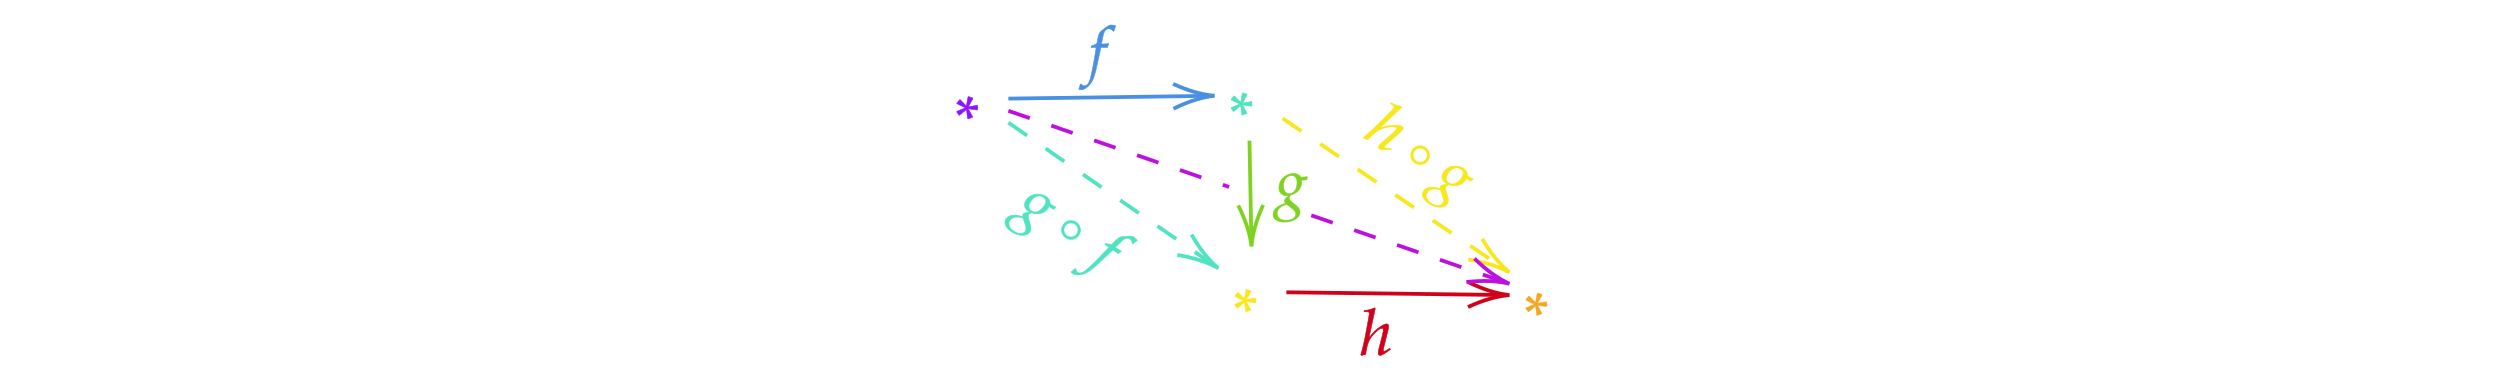
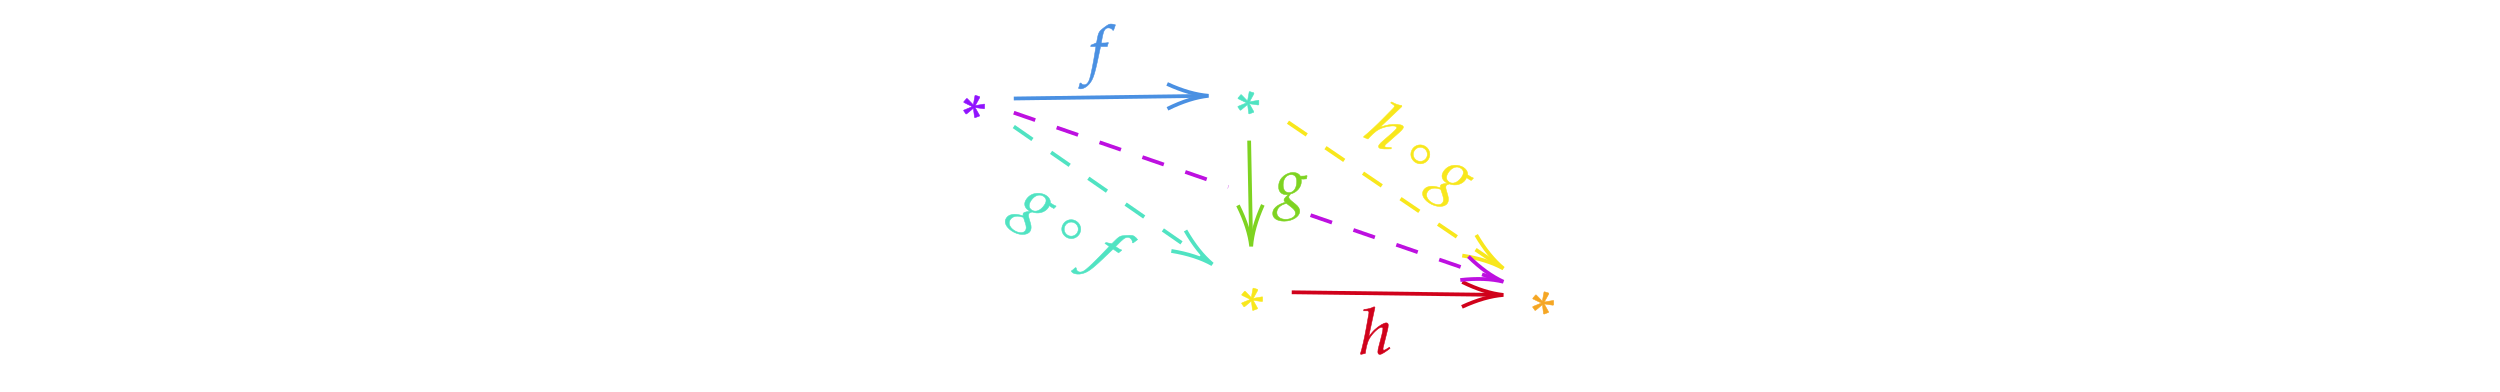
- <svg xmlns="http://www.w3.org/2000/svg" x="0" y="0" width="661.267" height="103.433" style="         width:661.267px;         height:103.433px;         background: transparent;         fill: none; ">
+ <svg xmlns="http://www.w3.org/2000/svg" x="0" y="0" width="661.433" height="103.6" style="         width:661.433px;         height:103.6px;         background: transparent;         fill: none; ">
  <svg class="role-diagram-draw-area">
    <g class="shapes-region" style="stroke: black; fill: none;">
      <g />
    </g>
    <g>
      <g class="connection-group">
        <g class="arrow-line">
-           <path class="connection real" stroke-dasharray="" d="  M266.72,26.08 L319.26,25.35" style="stroke: rgb(74, 144, 226); stroke-opacity: 1; stroke-width: 1px; fill: none; fill-opacity: 1;" />
-           <g stroke="rgb(74,144,226)" stroke-opacity="1" transform="matrix(-0.9999049,0.01378766,-0.01378766,-0.9999049,321.263,25.32406)" style="stroke: rgb(74, 144, 226); stroke-width: 1px;">
+           <path class="connection real" stroke-dasharray="" d="  M268.22,26.06 L317.76,25.37" style="stroke: rgb(74, 144, 226); stroke-opacity: 1; stroke-width: 1px; fill: none; fill-opacity: 1;" />
+           <g stroke="rgb(74,144,226)" stroke-opacity="1" transform="matrix(-0.9999049,0.01378766,-0.01378766,-0.9999049,319.763,25.34474)" style="stroke: rgb(74, 144, 226); stroke-width: 1px;">
            <path d=" M10.93,-3.29 Q4.96,-0.45 0,0 Q4.96,0.45 10.93,3.29" />
          </g>
        </g>
      </g>
      <g class="connection-group">
        <g class="arrow-line">
          <path class="connection real" stroke-dasharray="" d="  M330.49,37.2 L330.99,63.2" style="stroke: rgb(126, 211, 33); stroke-opacity: 1; stroke-width: 1px; fill: none; fill-opacity: 1;" />
          <g stroke="rgb(126,211,33)" stroke-opacity="1" transform="matrix(-0.01919744,-0.9998157,0.9998157,-0.01919744,331.0322,65.2)" style="stroke: rgb(126, 211, 33); stroke-width: 1px;">
            <path d=" M10.93,-3.29 Q4.96,-0.45 0,0 Q4.96,0.45 10.93,3.29" />
          </g>
        </g>
      </g>
      <g class="connection-group">
        <g class="arrow-line">
-           <path class="connection real" stroke-dasharray="6 6" d="  M266.72,32.44 L320.62,69.82" style="stroke: rgb(80, 227, 194); stroke-opacity: 1; stroke-width: 1px; fill: none; fill-opacity: 1;" />
-           <g stroke="rgb(80,227,194)" stroke-opacity="1" transform="matrix(-0.8217464,-0.5698533,0.5698533,-0.8217464,322.263,70.95902)" style="stroke: rgb(80, 227, 194); stroke-width: 1px;">
+           <path class="connection real" stroke-dasharray="6 6" d="  M268.22,33.48 L319.12,68.78" style="stroke: rgb(80, 227, 194); stroke-opacity: 1; stroke-width: 1px; fill: none; fill-opacity: 1;" />
+           <g stroke="rgb(80,227,194)" stroke-opacity="1" transform="matrix(-0.8217464,-0.5698533,0.5698533,-0.8217464,320.763,69.91886)" style="stroke: rgb(80, 227, 194); stroke-width: 1px;">
            <path d=" M10.93,-3.29 Q4.96,-0.45 0,0 Q4.96,0.45 10.93,3.29" />
          </g>
        </g>
      </g>
      <g class="connection-group">
        <g class="arrow-line">
-           <path class="connection real" stroke-dasharray="" d="  M340.26,77.31 L397.26,78.03" style="stroke: rgb(208, 2, 27); stroke-opacity: 1; stroke-width: 1px; fill: none; fill-opacity: 1;" />
-           <g stroke="rgb(208,2,27)" stroke-opacity="1" transform="matrix(-0.999921,-0.01256604,0.01256604,-0.999921,399.263,78.05368)" style="stroke: rgb(208, 2, 27); stroke-width: 1px;">
+           <path class="connection real" stroke-dasharray="" d="  M341.76,77.33 L395.76,78.01" style="stroke: rgb(208, 2, 27); stroke-opacity: 1; stroke-width: 1px; fill: none; fill-opacity: 1;" />
+           <g stroke="rgb(208,2,27)" stroke-opacity="1" transform="matrix(-0.999921,-0.01256604,0.01256604,-0.999921,397.763,78.03485)" style="stroke: rgb(208, 2, 27); stroke-width: 1px;">
            <path d=" M10.93,-3.29 Q4.96,-0.45 0,0 Q4.96,0.45 10.93,3.29" />
          </g>
        </g>
      </g>
      <g class="connection-group">
        <g class="arrow-line">
-           <path class="connection real" stroke-dasharray="6 6" d="  M339.26,31.31 L397.61,70.93" style="stroke: rgb(248, 231, 28); stroke-opacity: 1; stroke-width: 1px; fill: none; fill-opacity: 1;" />
-           <g stroke="rgb(248,231,28)" stroke-opacity="1" transform="matrix(-0.8272767,-0.5617946,0.5617946,-0.8272767,399.263,72.05513)" style="stroke: rgb(248, 231, 28); stroke-width: 1px;">
+           <path class="connection real" stroke-dasharray="6 6" d="  M340.76,32.33 L396.11,69.91" style="stroke: rgb(248, 231, 28); stroke-opacity: 1; stroke-width: 1px; fill: none; fill-opacity: 1;" />
+           <g stroke="rgb(248,231,28)" stroke-opacity="1" transform="matrix(-0.8272767,-0.5617946,0.5617946,-0.8272767,397.763,71.03654)" style="stroke: rgb(248, 231, 28); stroke-width: 1px;">
            <path d=" M10.93,-3.29 Q4.96,-0.45 0,0 Q4.96,0.45 10.93,3.29" />
          </g>
        </g>
      </g>
      <g class="connection-group">
        <g class="arrow-line">
-           <path class="connection real" stroke-dasharray="6 6" d="  M266.72,29.31 L325.1,49.46 M346.84,56.96 L397.37,74.41" style="stroke: rgb(189, 16, 224); stroke-opacity: 1; stroke-width: 1px; fill: none; fill-opacity: 1;" />
-           <g stroke="rgb(189,16,224)" stroke-opacity="1" transform="matrix(-0.9452911,-0.3262282,0.3262282,-0.9452911,399.263,75.05998)" style="stroke: rgb(189, 16, 224); stroke-width: 1px;">
+           <path class="connection real" stroke-dasharray="6 6" d="  M268.22,29.82 L325,49.43 M346.74,56.93 L395.87,73.89" style="stroke: rgb(189, 16, 224); stroke-opacity: 1; stroke-width: 1px; fill: none; fill-opacity: 1;" />
+           <g stroke="rgb(189,16,224)" stroke-opacity="1" transform="matrix(-0.9452911,-0.3262282,0.3262282,-0.9452911,397.763,74.5422)" style="stroke: rgb(189, 16, 224); stroke-width: 1px;">
            <path d=" M10.93,-3.29 Q4.96,-0.45 0,0 Q4.96,0.45 10.93,3.29" />
          </g>
        </g>
      </g>
    </g>
    <g />
    <g />
  </svg>
  <svg width="660" height="102.167" style="width:660px;height:102.167px;font-family:Asana-Math, Asana;background:transparent;">
    <g>
      <g>
        <g>
-           <g transform="matrix(1,0,0,1,252.5,33.06665)">
-             <path transform="matrix(0.017,0,0,-0.017,0,0)" d="M168 267L37 213L32 204L68 153L78 153L184 241L202 99L212 95L280 121L280 131L212 253L350 233L359 241L359 303L353 307L214 283L283 408L280 423L218 442L209 438L183 295L88 393L78 393L34 341L37 331Z" stroke="rgb(144,19,254)" stroke-opacity="1" stroke-width="8" fill="rgb(144,19,254)" fill-opacity="1" />
+           <g transform="matrix(1,0,0,1,254.4166,32.81665)">
+             <path transform="matrix(0.017,0,0,-0.017,0,0)" d="M358 245L358 307L352 311L213 287L282 412L279 427L217 446L208 442L182 299L87 397L77 397L33 345L36 335L167 271L36 217L31 208L67 157L77 157L183 245L201 103L211 99L279 125L279 135L211 257L349 237Z" stroke="rgb(144,19,254)" stroke-opacity="1" stroke-width="8" fill="rgb(144,19,254)" fill-opacity="1" />
          </g>
        </g>
      </g>
    </g>
    <g>
      <g>
        <g>
-           <g transform="matrix(1,0,0,1,325.05,32.06665)">
-             <path transform="matrix(0.017,0,0,-0.017,0,0)" d="M168 267L37 213L32 204L68 153L78 153L184 241L202 99L212 95L280 121L280 131L212 253L350 233L359 241L359 303L353 307L214 283L283 408L280 423L218 442L209 438L183 295L88 393L78 393L34 341L37 331Z" stroke="rgb(80,227,194)" stroke-opacity="1" stroke-width="8" fill="rgb(80,227,194)" fill-opacity="1" />
+           <g transform="matrix(1,0,0,1,326.9667,31.81665)">
+             <path transform="matrix(0.017,0,0,-0.017,0,0)" d="M358 245L358 307L352 311L213 287L282 412L279 427L217 446L208 442L182 299L87 397L77 397L33 345L36 335L167 271L36 217L31 208L67 157L77 157L183 245L201 103L211 99L279 125L279 135L211 257L349 237Z" stroke="rgb(80,227,194)" stroke-opacity="1" stroke-width="8" fill="rgb(80,227,194)" fill-opacity="1" />
          </g>
        </g>
      </g>
    </g>
    <g>
      <g>
        <g>
-           <g transform="matrix(1,0,0,1,285.7667,19.06665)">
+           <g transform="matrix(1,0,0,1,285.7667,18.81665)">
            <path transform="matrix(0.017,0,0,-0.017,0,0)" d="M345 437L329 437L350 549C366 635 394 673 440 673C470 673 497 658 512 634L522 638C527 654 537 685 545 705L550 720C534 727 503 733 480 733C469 733 453 730 445 726C421 715 339 654 316 630C294 608 282 578 271 521L256 442C215 422 195 414 170 405L165 383L246 383L237 327C207 132 170 -54 148 -123C130 -182 100 -213 64 -213C41 -213 30 -206 12 -184L-2 -188C-6 -211 -20 -259 -25 -268C-16 -273 -1 -276 10 -276C51 -276 105 -245 144 -198C215 -114 235 -18 319 383L423 383C427 402 434 425 440 439L436 446C407 439 408 437 345 437Z" stroke="rgb(74,144,226)" stroke-opacity="1" stroke-width="8" fill="rgb(74,144,226)" fill-opacity="1" />
          </g>
        </g>
      </g>
    </g>
    <g>
      <g>
        <g>
-           <g transform="matrix(1,0,0,1,326.05,84.06665)">
-             <path transform="matrix(0.017,0,0,-0.017,0,0)" d="M168 267L37 213L32 204L68 153L78 153L184 241L202 99L212 95L280 121L280 131L212 253L350 233L359 241L359 303L353 307L214 283L283 408L280 423L218 442L209 438L183 295L88 393L78 393L34 341L37 331Z" stroke="rgb(248,231,28)" stroke-opacity="1" stroke-width="8" fill="rgb(248,231,28)" fill-opacity="1" />
+           <g transform="matrix(1,0,0,1,327.9667,83.81665)">
+             <path transform="matrix(0.017,0,0,-0.017,0,0)" d="M358 245L358 307L352 311L213 287L282 412L279 427L217 446L208 442L182 299L87 397L77 397L33 345L36 335L167 271L36 217L31 208L67 157L77 157L183 245L201 103L211 99L279 125L279 135L211 257L349 237Z" stroke="rgb(248,231,28)" stroke-opacity="1" stroke-width="8" fill="rgb(248,231,28)" fill-opacity="1" />
          </g>
        </g>
      </g>
    </g>
    <g>
      <g>
        <g>
-           <g transform="matrix(1,0,0,1,337.35,54.06665)">
+           <g transform="matrix(1,0,0,1,337.35,53.81665)">
            <path transform="matrix(0.017,0,0,-0.017,0,0)" d="M275 482C208 482 55 419 55 259C55 182 100 136 177 136C185 136 196 136 207 137L166 99C150 84 139 66 139 52C139 42 146 31 160 19C91 -4 -37 -48 -37 -159C-37 -230 33 -276 142 -276C271 -276 384 -204 384 -121C384 -85 363 -49 320 -14L260 35C226 62 213 81 213 100C213 114 228 128 240 146C338 170 409 253 409 342C409 357 406 376 405 380C422 378 430 378 439 378C456 378 466 379 489 382L498 427L495 433C467 426 447 424 393 424C393 425 369 482 275 482ZM176 1L253 -58C299 -94 318 -121 318 -154C318 -206 249 -248 166 -248C84 -248 27 -206 27 -145C27 -43 137 -11 176 1ZM250 448C308 448 337 412 337 341C337 238 289 168 219 168C158 168 126 209 126 288C126 383 177 448 250 448Z" stroke="rgb(126,211,33)" stroke-opacity="1" stroke-width="8" fill="rgb(126,211,33)" fill-opacity="1" />
          </g>
        </g>
      </g>
    </g>
    <g transform="matrix(0.8249162,0.565255,-0.565255,0.8249162,83.34738,-150.6856)">
      <g>
        <g>
-           <g transform="matrix(1,0,0,1,269.3,66.06665)">
+           <g transform="matrix(1,0,0,1,269.3,65.81665)">
            <path transform="matrix(0.017,0,0,-0.017,0,0)" d="M275 482C208 482 55 419 55 259C55 182 100 136 177 136C185 136 196 136 207 137L166 99C150 84 139 66 139 52C139 42 146 31 160 19C91 -4 -37 -48 -37 -159C-37 -230 33 -276 142 -276C271 -276 384 -204 384 -121C384 -85 363 -49 320 -14L260 35C226 62 213 81 213 100C213 114 228 128 240 146C338 170 409 253 409 342C409 357 406 376 405 380C422 378 430 378 439 378C456 378 466 379 489 382L498 427L495 433C467 426 447 424 393 424C393 425 369 482 275 482ZM176 1L253 -58C299 -94 318 -121 318 -154C318 -206 249 -248 166 -248C84 -248 27 -206 27 -145C27 -43 137 -11 176 1ZM250 448C308 448 337 412 337 341C337 238 289 168 219 168C158 168 126 209 126 288C126 383 177 448 250 448Z" stroke="rgb(80,227,194)" stroke-opacity="1" stroke-width="8" fill="rgb(80,227,194)" fill-opacity="1" />
          </g>
        </g>
        <g>
-           <g transform="matrix(1,0,0,1,281.1833,66.06665)">
+           <g transform="matrix(1,0,0,1,281.1833,65.81665)">
            <path transform="matrix(0.017,0,0,-0.017,0,0)" d="M342 271C342 352 277 417 195 417C112 417 47 352 47 271C47 188 112 124 195 124C277 124 342 188 342 271ZM304 271C304 209 254 161 195 161C133 161 85 209 85 271C85 331 133 380 195 380C254 380 304 331 304 271Z" stroke="rgb(80,227,194)" stroke-opacity="1" stroke-width="8" fill="rgb(80,227,194)" fill-opacity="1" />
          </g>
        </g>
        <g>
-           <g transform="matrix(1,0,0,1,291.1833,66.06665)">
+           <g transform="matrix(1,0,0,1,291.1833,65.81665)">
            <path transform="matrix(0.017,0,0,-0.017,0,0)" d="M345 437L329 437L350 549C366 635 394 673 440 673C470 673 497 658 512 634L522 638C527 654 537 685 545 705L550 720C534 727 503 733 480 733C469 733 453 730 445 726C421 715 339 654 316 630C294 608 282 578 271 521L256 442C215 422 195 414 170 405L165 383L246 383L237 327C207 132 170 -54 148 -123C130 -182 100 -213 64 -213C41 -213 30 -206 12 -184L-2 -188C-6 -211 -20 -259 -25 -268C-16 -273 -1 -276 10 -276C51 -276 105 -245 144 -198C215 -114 235 -18 319 383L423 383C427 402 434 425 440 439L436 446C407 439 408 437 345 437Z" stroke="rgb(80,227,194)" stroke-opacity="1" stroke-width="8" fill="rgb(80,227,194)" fill-opacity="1" />
          </g>
        </g>
      </g>
    </g>
    <g>
      <g>
        <g>
-           <g transform="matrix(1,0,0,1,403.05,85.03333)">
-             <path transform="matrix(0.017,0,0,-0.017,0,0)" d="M168 267L37 213L32 204L68 153L78 153L184 241L202 99L212 95L280 121L280 131L212 253L350 233L359 241L359 303L353 307L214 283L283 408L280 423L218 442L209 438L183 295L88 393L78 393L34 341L37 331Z" stroke="rgb(245,166,35)" stroke-opacity="1" stroke-width="8" fill="rgb(245,166,35)" fill-opacity="1" />
+           <g transform="matrix(1,0,0,1,404.9667,84.78333)">
+             <path transform="matrix(0.017,0,0,-0.017,0,0)" d="M358 245L358 307L352 311L213 287L282 412L279 427L217 446L208 442L182 299L87 397L77 397L33 345L36 335L167 271L36 217L31 208L67 157L77 157L183 245L201 103L211 99L279 125L279 135L211 257L349 237Z" stroke="rgb(245,166,35)" stroke-opacity="1" stroke-width="8" fill="rgb(245,166,35)" fill-opacity="1" />
          </g>
        </g>
      </g>
    </g>
    <g>
      <g>
        <g>
-           <g transform="matrix(1,0,0,1,359.7667,93.86667)">
+           <g transform="matrix(1,0,0,1,359.7667,93.61664)">
            <path transform="matrix(0.017,0,0,-0.017,0,0)" d="M236 722L224 733C179 711 138 697 64 691L60 670L108 670C126 670 142 667 142 647C142 641 142 632 140 622L98 388C78 272 36 80 10 2L17 -9L86 7C94 64 108 164 148 236C193 317 296 414 338 414C349 414 360 407 360 393C360 375 355 342 345 303L294 107C288 85 281 55 281 31C281 6 291 -9 312 -9C344 -9 412 41 471 85L461 103L435 86C412 71 386 56 374 56C367 56 361 65 361 76C361 88 364 101 368 116L432 372C438 398 443 423 443 447C443 464 437 482 411 482C376 482 299 437 231 374C198 343 172 308 144 273L140 275Z" stroke="rgb(208,2,27)" stroke-opacity="1" stroke-width="8" fill="rgb(208,2,27)" fill-opacity="1" />
          </g>
        </g>
      </g>
    </g>
    <g transform="matrix(0.8249162,0.565255,-0.565255,0.8249162,88.13115,-206.1966)">
      <g>
        <g>
-           <g transform="matrix(1,0,0,1,361.7334,46.03333)">
+           <g transform="matrix(1,0,0,1,361.7333,45.78333)">
            <path transform="matrix(0.017,0,0,-0.017,0,0)" d="M236 722L224 733C179 711 138 697 64 691L60 670L108 670C126 670 142 667 142 647C142 641 142 632 140 622L98 388C78 272 36 80 10 2L17 -9L86 7C94 64 108 164 148 236C193 317 296 414 338 414C349 414 360 407 360 393C360 375 355 342 345 303L294 107C288 85 281 55 281 31C281 6 291 -9 312 -9C344 -9 412 41 471 85L461 103L435 86C412 71 386 56 374 56C367 56 361 65 361 76C361 88 364 101 368 116L432 372C438 398 443 423 443 447C443 464 437 482 411 482C376 482 299 437 231 374C198 343 172 308 144 273L140 275Z" stroke="rgb(248,231,28)" stroke-opacity="1" stroke-width="8" fill="rgb(248,231,28)" fill-opacity="1" />
          </g>
        </g>
        <g>
-           <g transform="matrix(1,0,0,1,373.6167,46.03333)">
+           <g transform="matrix(1,0,0,1,373.6166,45.78333)">
            <path transform="matrix(0.017,0,0,-0.017,0,0)" d="M342 271C342 352 277 417 195 417C112 417 47 352 47 271C47 188 112 124 195 124C277 124 342 188 342 271ZM304 271C304 209 254 161 195 161C133 161 85 209 85 271C85 331 133 380 195 380C254 380 304 331 304 271Z" stroke="rgb(248,231,28)" stroke-opacity="1" stroke-width="8" fill="rgb(248,231,28)" fill-opacity="1" />
          </g>
        </g>
        <g>
-           <g transform="matrix(1,0,0,1,383.6167,46.03333)">
+           <g transform="matrix(1,0,0,1,383.6166,45.78333)">
            <path transform="matrix(0.017,0,0,-0.017,0,0)" d="M275 482C208 482 55 419 55 259C55 182 100 136 177 136C185 136 196 136 207 137L166 99C150 84 139 66 139 52C139 42 146 31 160 19C91 -4 -37 -48 -37 -159C-37 -230 33 -276 142 -276C271 -276 384 -204 384 -121C384 -85 363 -49 320 -14L260 35C226 62 213 81 213 100C213 114 228 128 240 146C338 170 409 253 409 342C409 357 406 376 405 380C422 378 430 378 439 378C456 378 466 379 489 382L498 427L495 433C467 426 447 424 393 424C393 425 369 482 275 482ZM176 1L253 -58C299 -94 318 -121 318 -154C318 -206 249 -248 166 -248C84 -248 27 -206 27 -145C27 -43 137 -11 176 1ZM250 448C308 448 337 412 337 341C337 238 289 168 219 168C158 168 126 209 126 288C126 383 177 448 250 448Z" stroke="rgb(248,231,28)" stroke-opacity="1" stroke-width="8" fill="rgb(248,231,28)" fill-opacity="1" />
          </g>
        </g>
      </g>
    </g>
  </svg>
</svg>
